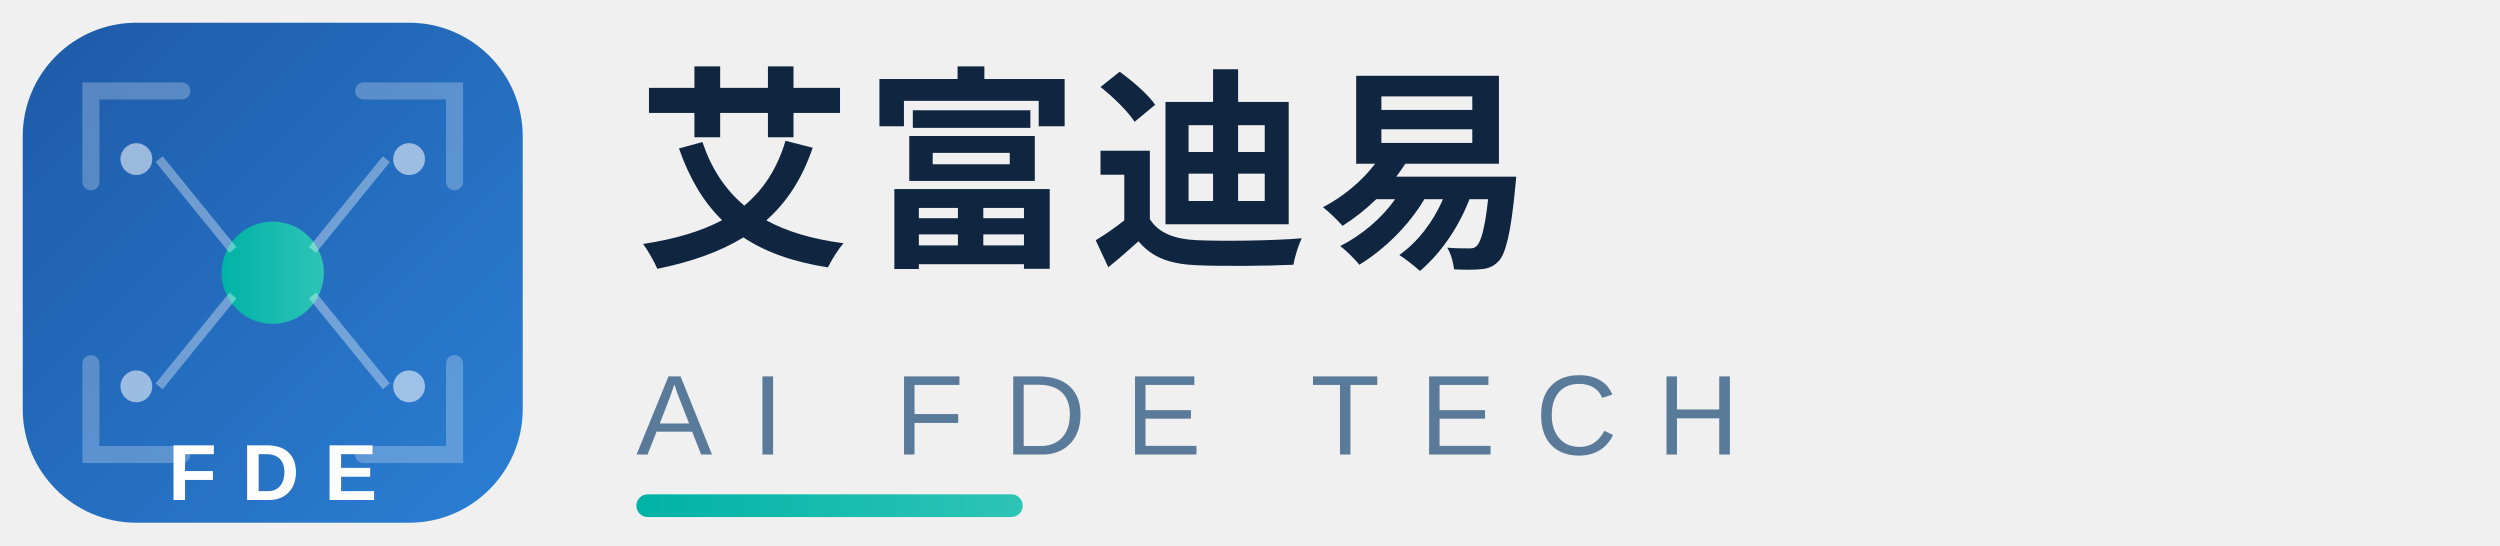
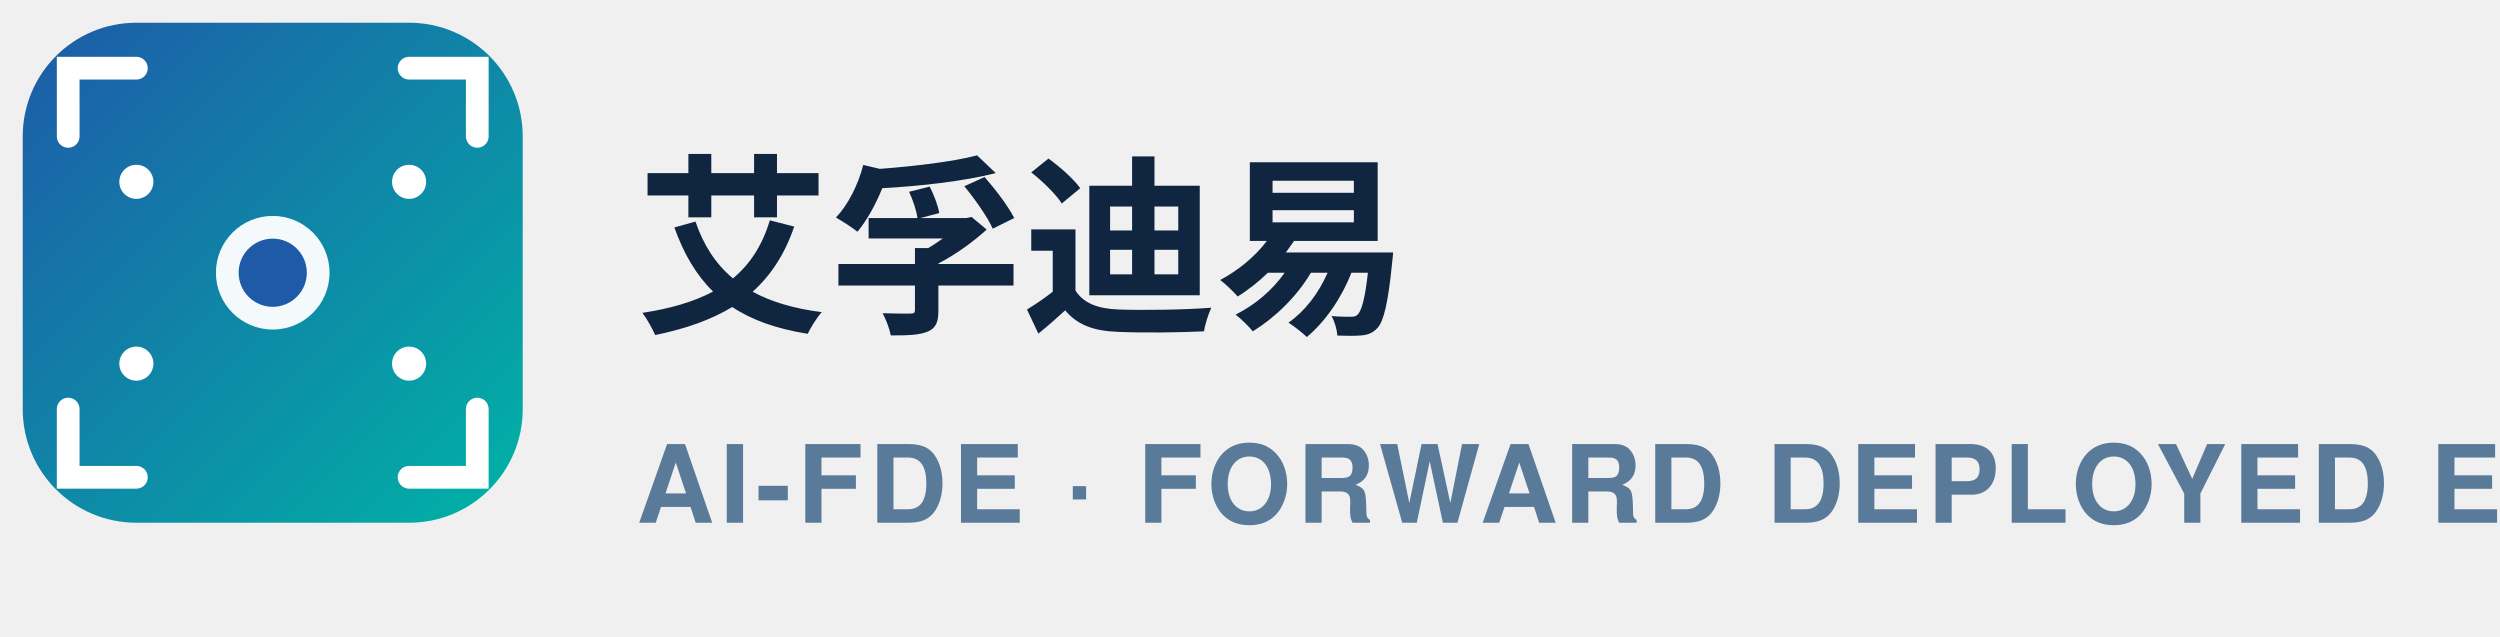
- <svg xmlns="http://www.w3.org/2000/svg" viewBox="0 0 220 48">
+ <svg xmlns="http://www.w3.org/2000/svg" width="220" height="56" viewBox="0 0 220 56">
  <defs>
-     <linearGradient id="bg" x1="0%" y1="0%" x2="100%" y2="100%">
-       <stop offset="0%" style="stop-color:#1E5AA8" />
-       <stop offset="100%" style="stop-color:#2B7FD4" />
-     </linearGradient>
-     <linearGradient id="ac" x1="0%" y1="0%" x2="100%" y2="0%">
-       <stop offset="0%" style="stop-color:#00B3A6" />
-       <stop offset="100%" style="stop-color:#2EC4B6" />
+     <linearGradient id="g1" x1="0%" y1="0%" x2="100%" y2="100%">
+       <stop offset="0%" stop-color="#1E5AA8" />
+       <stop offset="100%" stop-color="#00B3A6" />
    </linearGradient>
  </defs>
-   <rect x="2" y="2" width="44" height="44" rx="10" fill="url(#bg)" />
-   <path d="M 8 16 L 8 8 L 16 8" fill="none" stroke="#fff" stroke-opacity="0.25" stroke-width="1.5" stroke-linecap="round" />
-   <path d="M 40 16 L 40 8 L 32 8" fill="none" stroke="#fff" stroke-opacity="0.25" stroke-width="1.5" stroke-linecap="round" />
-   <path d="M 8 32 L 8 40 L 16 40" fill="none" stroke="#fff" stroke-opacity="0.25" stroke-width="1.5" stroke-linecap="round" />
-   <path d="M 40 32 L 40 40 L 32 40" fill="none" stroke="#fff" stroke-opacity="0.25" stroke-width="1.5" stroke-linecap="round" />
-   <circle cx="24" cy="24" r="4.5" fill="url(#ac)" />
-   <circle cx="12" cy="14" r="1.4" fill="#fff" opacity="0.55" />
-   <circle cx="36" cy="14" r="1.4" fill="#fff" opacity="0.55" />
-   <circle cx="12" cy="34" r="1.4" fill="#fff" opacity="0.55" />
-   <circle cx="36" cy="34" r="1.4" fill="#fff" opacity="0.55" />
-   <line x1="14" y1="14" x2="20.5" y2="22" stroke="#fff" stroke-width="0.8" opacity="0.35" />
-   <line x1="34" y1="14" x2="27.5" y2="22" stroke="#fff" stroke-width="0.8" opacity="0.35" />
-   <line x1="14" y1="34" x2="20.5" y2="26" stroke="#fff" stroke-width="0.8" opacity="0.35" />
-   <line x1="34" y1="34" x2="27.5" y2="26" stroke="#fff" stroke-width="0.8" opacity="0.35" />
-   <text x="24" y="44" text-anchor="middle" font-family="Arial,sans-serif" font-size="7" font-weight="700" letter-spacing="2.2" fill="#fff">FDE</text>
-   <text x="56" y="22" font-family="PingFang SC,Microsoft YaHei,sans-serif" font-size="19" font-weight="700" fill="#0F2540" letter-spacing="1">艾富迪易</text>
-   <text x="56" y="40" font-family="Arial,sans-serif" font-size="10" font-weight="500" fill="#5A7A9A" letter-spacing="3.5">AI FDE TECH</text>
-   <rect x="56" y="43.5" width="34" height="2" rx="1" fill="url(#ac)" />
+   <rect x="2" y="2" width="44" height="44" rx="10" ry="10" fill="url(#g1)" />
+   <path d="M 6 12 L 6 6 L 12 6" stroke="white" stroke-width="2" fill="none" stroke-linecap="round" />
+   <path d="M 42 12 L 42 6 L 36 6" stroke="white" stroke-width="2" fill="none" stroke-linecap="round" />
+   <path d="M 6 36 L 6 42 L 12 42" stroke="white" stroke-width="2" fill="none" stroke-linecap="round" />
+   <path d="M 42 36 L 42 42 L 36 42" stroke="white" stroke-width="2" fill="none" stroke-linecap="round" />
+   <circle cx="24" cy="24" r="5" fill="white" opacity="0.95" />
+   <circle cx="24" cy="24" r="3" fill="#1E5AA8" />
+   <circle cx="12" cy="16" r="1.5" fill="white" />
+   <circle cx="36" cy="16" r="1.5" fill="white" />
+   <circle cx="12" cy="32" r="1.5" fill="white" />
+   <circle cx="36" cy="32" r="1.5" fill="white" />
+   <text x="56" y="28" font-family="PingFang SC, Microsoft YaHei, sans-serif" font-size="17" font-weight="700" fill="#0F2540">艾孚迪易</text>
+   <text x="56" y="46" font-family="Helvetica, Arial, sans-serif" font-size="9.5" font-weight="600" fill="#5A7A9A" letter-spacing="0.5">AI-FDE · FORWARD DEPLOYED ENGINEER</text>
</svg>
